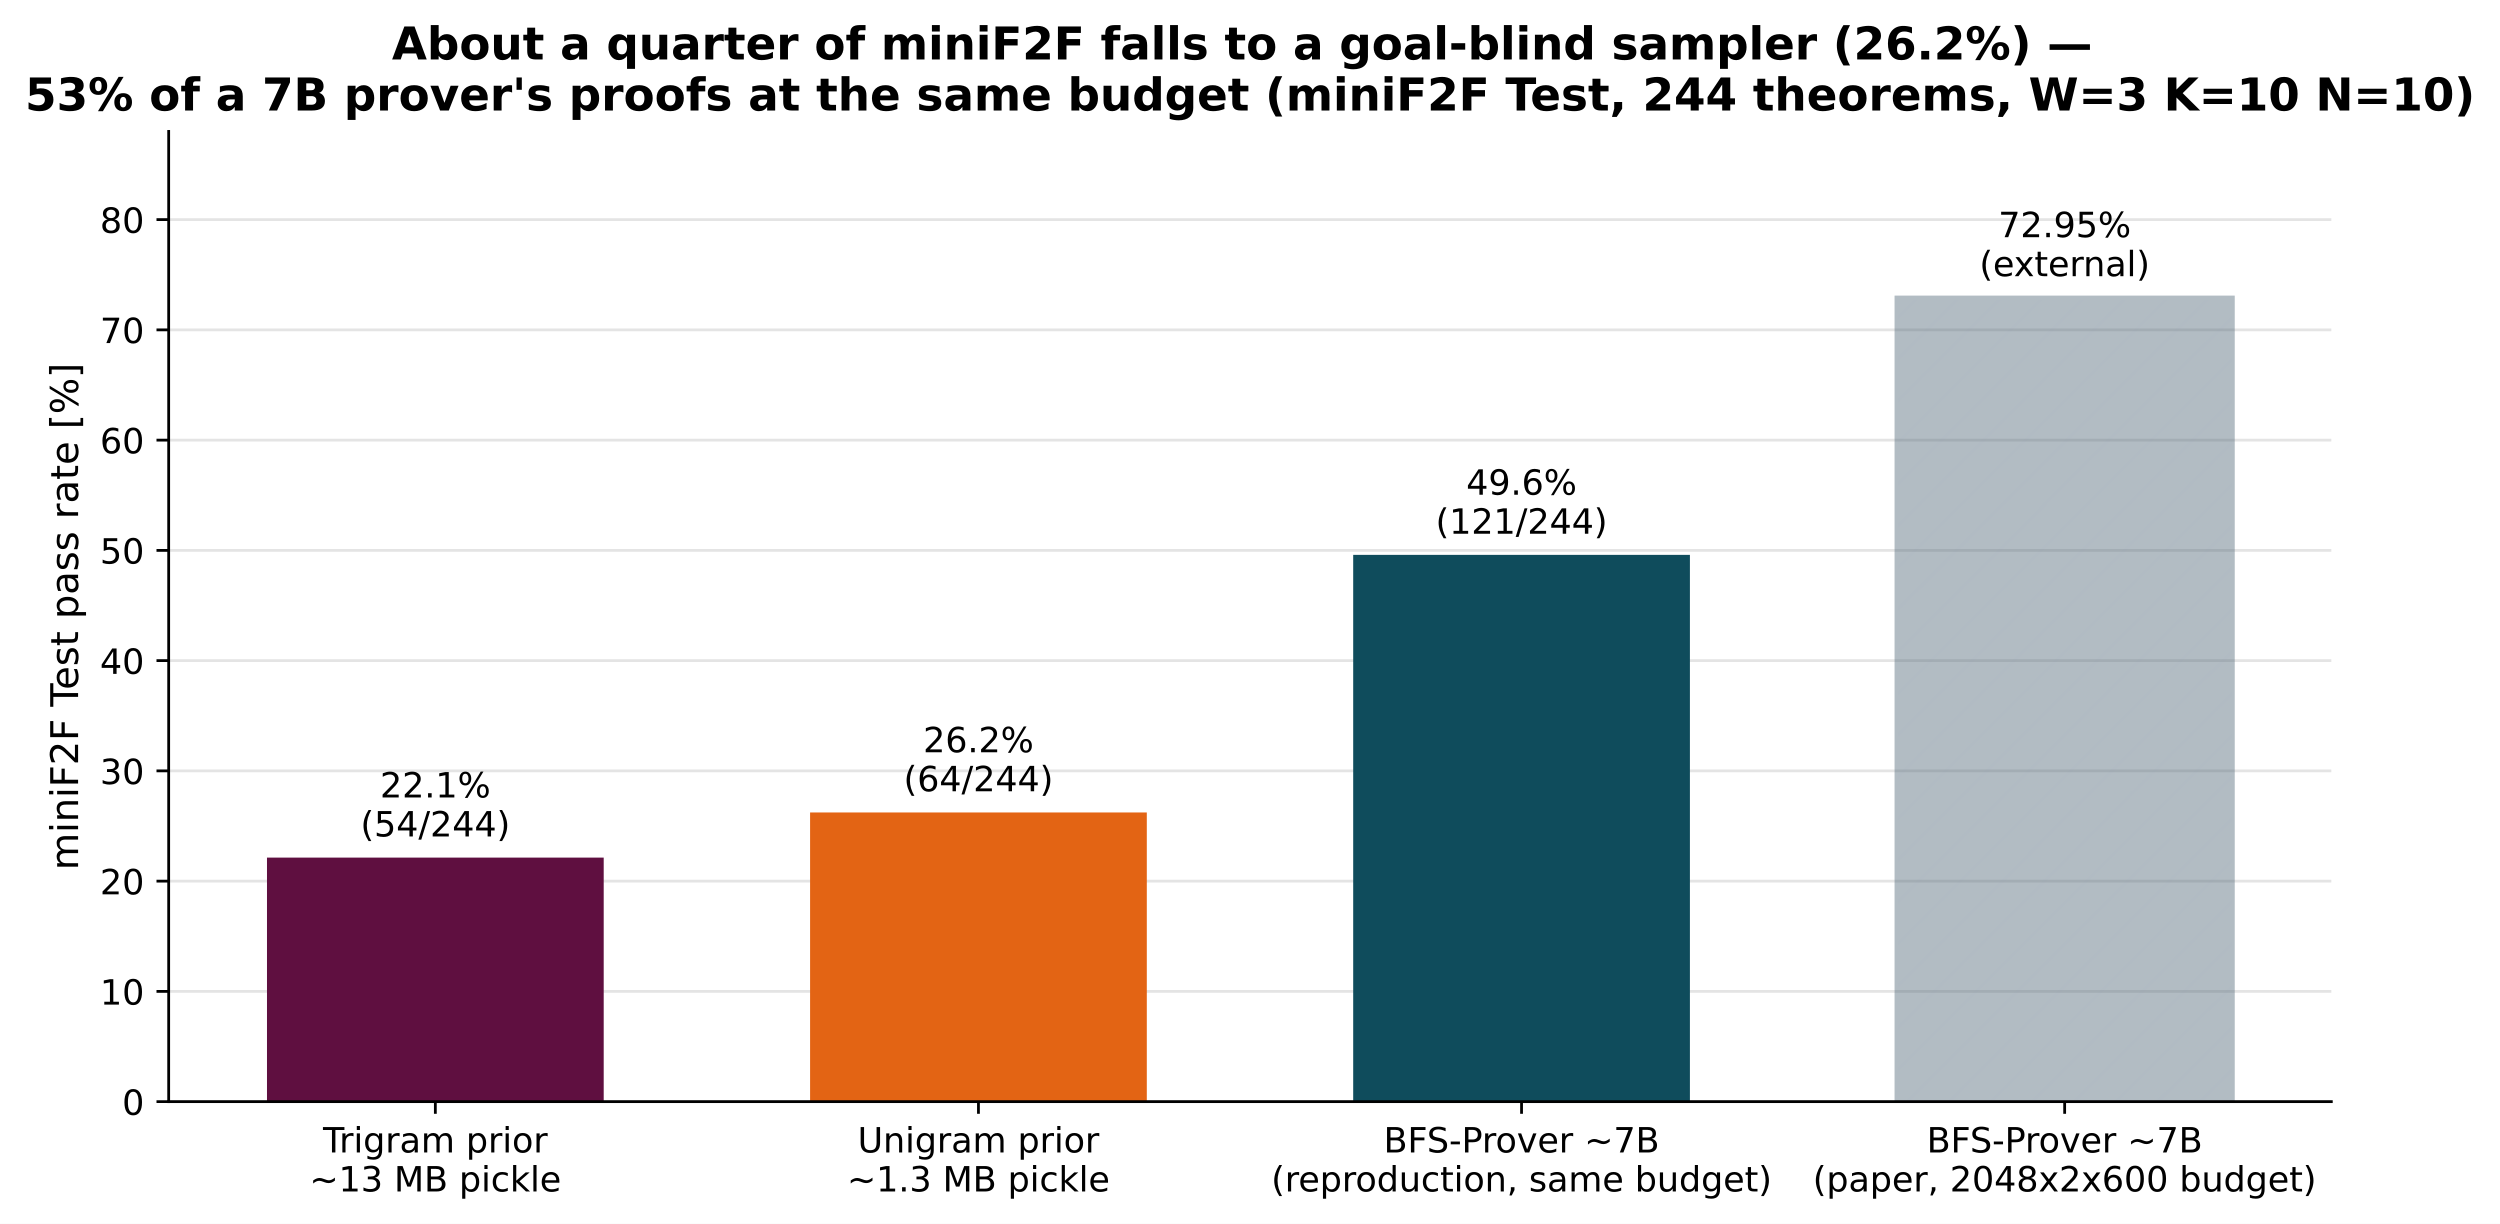
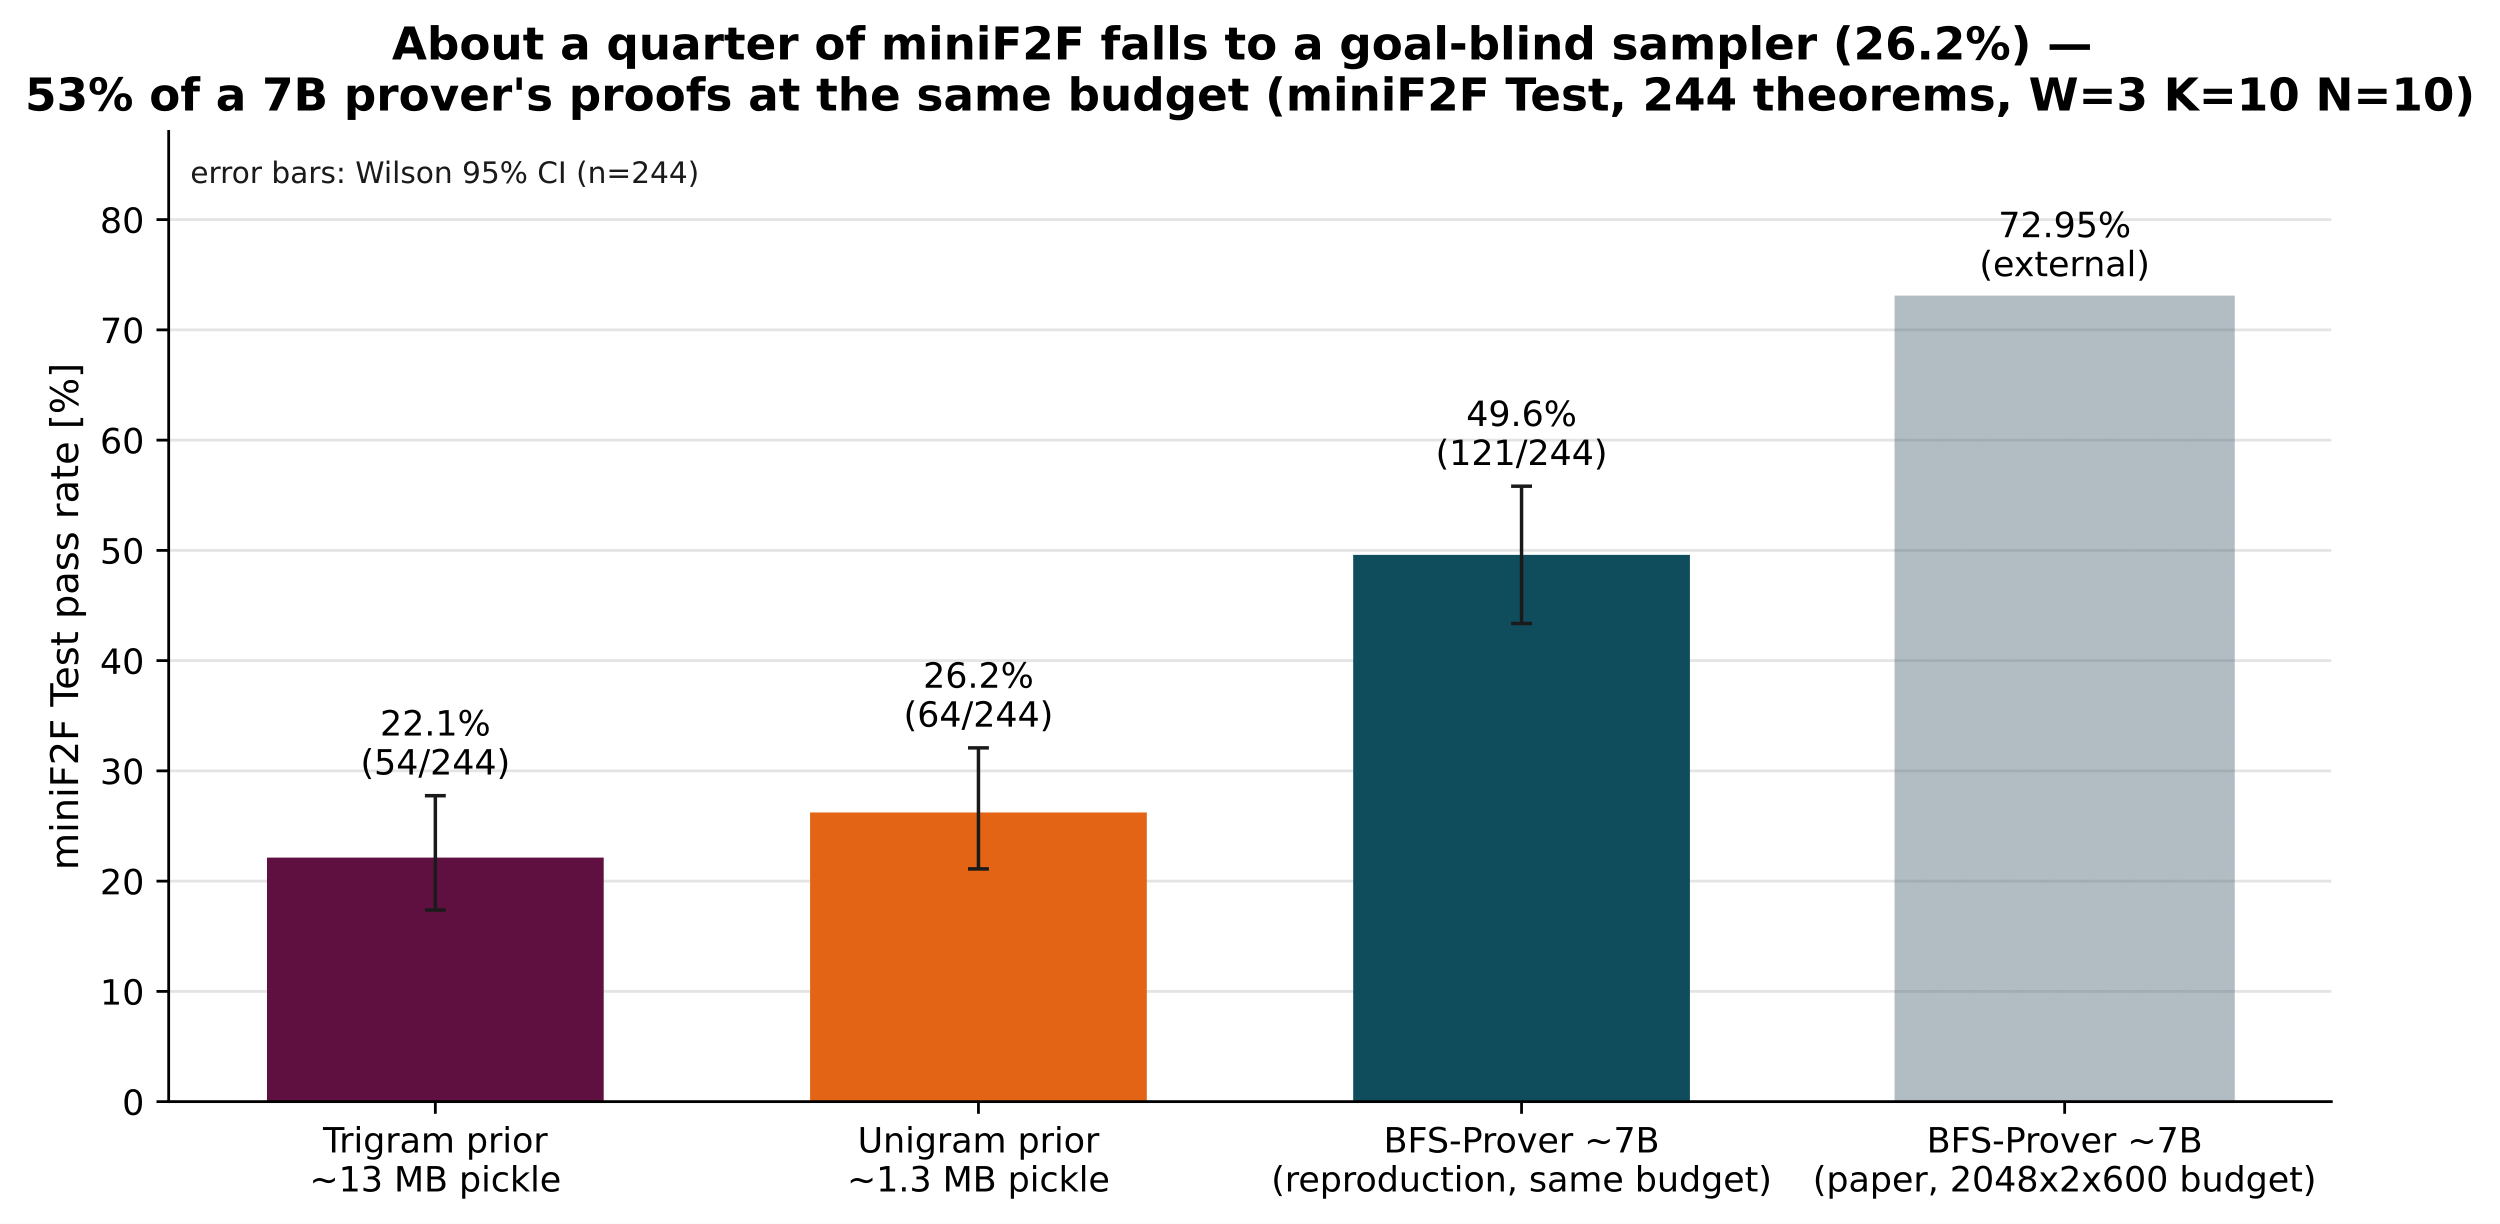
<svg xmlns="http://www.w3.org/2000/svg" xmlns:xlink="http://www.w3.org/1999/xlink" width="717.879pt" height="351.413pt" viewBox="0 0 717.879 351.413" version="1.1">
  <defs>
    <style type="text/css">*{stroke-linejoin: round; stroke-linecap: butt}</style>
  </defs>
  <g id="figure_1">
    <g id="patch_1">
      <path d="M -0 351.413  L 717.879 351.413  L 717.879 0  L -0 0  z " style="fill: #ffffff" />
    </g>
    <g id="axes_1">
      <g id="patch_2">
        <path d="M 48.437 316.337  L 669.441 316.337  L 669.441 37.737  L 48.437 37.737  z " style="fill: #ffffff" />
      </g>
      <g id="matplotlib.axis_1">
        <g id="xtick_1">
          <g id="line2d_1">
            <defs>
-               <path id="m238185bedd" d="M 0 0  L 0 3.5  " style="stroke: #000000; stroke-width: 0.8" />
+               <path id="m28d8ed3c60" d="M 0 0  L 0 3.5  " style="stroke: #000000; stroke-width: 0.8" />
            </defs>
            <g>
-               <use xlink:href="#m238185bedd" x="125.01" y="316.337" style="stroke: #000000; stroke-width: 0.8" />
+               <use xlink:href="#m28d8ed3c60" x="125.01" y="316.337" style="stroke: #000000; stroke-width: 0.8" />
            </g>
          </g>
          <g id="text_1">
            <text style="font-size: 10px; font-family: 'DejaVu Sans', 'Bitstream Vera Sans', 'Computer Modern Sans Serif', 'Lucida Grande', 'Verdana', 'Geneva', 'Lucid', 'Arial', 'Helvetica', 'Avant Garde', sans-serif" transform="translate(92.76257 330.9351)">Trigram prior</text>
            <text style="font-size: 10px; font-family: 'DejaVu Sans', 'Bitstream Vera Sans', 'Computer Modern Sans Serif', 'Lucida Grande', 'Verdana', 'Geneva', 'Lucid', 'Arial', 'Helvetica', 'Avant Garde', sans-serif" transform="translate(88.86179 342.1329)">~13 MB pickle</text>
          </g>
        </g>
        <g id="xtick_2">
          <g id="line2d_2">
            <g>
-               <use xlink:href="#m238185bedd" x="280.963" y="316.337" style="stroke: #000000; stroke-width: 0.8" />
+               <use xlink:href="#m28d8ed3c60" x="280.963" y="316.337" style="stroke: #000000; stroke-width: 0.8" />
            </g>
          </g>
          <g id="text_2">
            <text style="font-size: 10px; font-family: 'DejaVu Sans', 'Bitstream Vera Sans', 'Computer Modern Sans Serif', 'Lucida Grande', 'Verdana', 'Geneva', 'Lucid', 'Arial', 'Helvetica', 'Avant Garde', sans-serif" transform="translate(246.2591 330.9351)">Unigram prior</text>
            <text style="font-size: 10px; font-family: 'DejaVu Sans', 'Bitstream Vera Sans', 'Computer Modern Sans Serif', 'Lucida Grande', 'Verdana', 'Geneva', 'Lucid', 'Arial', 'Helvetica', 'Avant Garde', sans-serif" transform="translate(243.2255 342.1329)">~1.3 MB pickle</text>
          </g>
        </g>
        <g id="xtick_3">
          <g id="line2d_3">
            <g>
-               <use xlink:href="#m238185bedd" x="436.916" y="316.337" style="stroke: #000000; stroke-width: 0.8" />
+               <use xlink:href="#m28d8ed3c60" x="436.916" y="316.337" style="stroke: #000000; stroke-width: 0.8" />
            </g>
          </g>
          <g id="text_3">
            <text style="font-size: 10px; font-family: 'DejaVu Sans', 'Bitstream Vera Sans', 'Computer Modern Sans Serif', 'Lucida Grande', 'Verdana', 'Geneva', 'Lucid', 'Arial', 'Helvetica', 'Avant Garde', sans-serif" transform="translate(397.3072 330.9351)">BFS-Prover ~7B</text>
            <text style="font-size: 10px; font-family: 'DejaVu Sans', 'Bitstream Vera Sans', 'Computer Modern Sans Serif', 'Lucida Grande', 'Verdana', 'Geneva', 'Lucid', 'Arial', 'Helvetica', 'Avant Garde', sans-serif" transform="translate(365.0376 342.1329)">(reproduction, same budget)</text>
          </g>
        </g>
        <g id="xtick_4">
          <g id="line2d_4">
            <g>
-               <use xlink:href="#m238185bedd" x="592.869" y="316.337" style="stroke: #000000; stroke-width: 0.8" />
+               <use xlink:href="#m28d8ed3c60" x="592.869" y="316.337" style="stroke: #000000; stroke-width: 0.8" />
            </g>
          </g>
          <g id="text_4">
            <text style="font-size: 10px; font-family: 'DejaVu Sans', 'Bitstream Vera Sans', 'Computer Modern Sans Serif', 'Lucida Grande', 'Verdana', 'Geneva', 'Lucid', 'Arial', 'Helvetica', 'Avant Garde', sans-serif" transform="translate(553.2599 330.9351)">BFS-Prover ~7B</text>
            <text style="font-size: 10px; font-family: 'DejaVu Sans', 'Bitstream Vera Sans', 'Computer Modern Sans Serif', 'Lucida Grande', 'Verdana', 'Geneva', 'Lucid', 'Arial', 'Helvetica', 'Avant Garde', sans-serif" transform="translate(520.5584 342.1329)">(paper, 2048x2x600 budget)</text>
          </g>
        </g>
      </g>
      <g id="matplotlib.axis_2">
        <g id="ytick_1">
          <g id="line2d_5">
-             <path d="M 48.437 316.337  L 669.441 316.337  " clip-path="url(#pf5fed268a1)" style="fill: none; stroke: #d9d9d9; stroke-opacity: 0.7; stroke-width: 0.8; stroke-linecap: square" />
+             <path d="M 48.437 316.337  L 669.441 316.337  " clip-path="url(#pe8a6819a71)" style="fill: none; stroke: #d9d9d9; stroke-opacity: 0.7; stroke-width: 0.8; stroke-linecap: square" />
          </g>
          <g id="line2d_6">
            <defs>
-               <path id="me466dd9baa" d="M 0 0  L -3.5 0  " style="stroke: #000000; stroke-width: 0.8" />
+               <path id="md792cf101e" d="M 0 0  L -3.5 0  " style="stroke: #000000; stroke-width: 0.8" />
            </defs>
            <g>
-               <use xlink:href="#me466dd9baa" x="48.437" y="316.337" style="stroke: #000000; stroke-width: 0.8" />
+               <use xlink:href="#md792cf101e" x="48.437" y="316.337" style="stroke: #000000; stroke-width: 0.8" />
            </g>
          </g>
          <g id="text_5">
            <text style="font-size: 10px; font-family: 'DejaVu Sans', 'Bitstream Vera Sans', 'Computer Modern Sans Serif', 'Lucida Grande', 'Verdana', 'Geneva', 'Lucid', 'Arial', 'Helvetica', 'Avant Garde', sans-serif; text-anchor: end" x="41.437" y="320.136" transform="rotate(-0 41.43742 320.1359)">0</text>
          </g>
        </g>
        <g id="ytick_2">
          <g id="line2d_7">
-             <path d="M 48.437 284.678  L 669.441 284.678  " clip-path="url(#pf5fed268a1)" style="fill: none; stroke: #d9d9d9; stroke-opacity: 0.7; stroke-width: 0.8; stroke-linecap: square" />
+             <path d="M 48.437 284.678  L 669.441 284.678  " clip-path="url(#pe8a6819a71)" style="fill: none; stroke: #d9d9d9; stroke-opacity: 0.7; stroke-width: 0.8; stroke-linecap: square" />
          </g>
          <g id="line2d_8">
            <g>
-               <use xlink:href="#me466dd9baa" x="48.437" y="284.678" style="stroke: #000000; stroke-width: 0.8" />
+               <use xlink:href="#md792cf101e" x="48.437" y="284.678" style="stroke: #000000; stroke-width: 0.8" />
            </g>
          </g>
          <g id="text_6">
            <text style="font-size: 10px; font-family: 'DejaVu Sans', 'Bitstream Vera Sans', 'Computer Modern Sans Serif', 'Lucida Grande', 'Verdana', 'Geneva', 'Lucid', 'Arial', 'Helvetica', 'Avant Garde', sans-serif; text-anchor: end" x="41.437" y="288.477" transform="rotate(-0 41.43742 288.4768)">10</text>
          </g>
        </g>
        <g id="ytick_3">
          <g id="line2d_9">
-             <path d="M 48.437 253.019  L 669.441 253.019  " clip-path="url(#pf5fed268a1)" style="fill: none; stroke: #d9d9d9; stroke-opacity: 0.7; stroke-width: 0.8; stroke-linecap: square" />
+             <path d="M 48.437 253.019  L 669.441 253.019  " clip-path="url(#pe8a6819a71)" style="fill: none; stroke: #d9d9d9; stroke-opacity: 0.7; stroke-width: 0.8; stroke-linecap: square" />
          </g>
          <g id="line2d_10">
            <g>
-               <use xlink:href="#me466dd9baa" x="48.437" y="253.019" style="stroke: #000000; stroke-width: 0.8" />
+               <use xlink:href="#md792cf101e" x="48.437" y="253.019" style="stroke: #000000; stroke-width: 0.8" />
            </g>
          </g>
          <g id="text_7">
            <text style="font-size: 10px; font-family: 'DejaVu Sans', 'Bitstream Vera Sans', 'Computer Modern Sans Serif', 'Lucida Grande', 'Verdana', 'Geneva', 'Lucid', 'Arial', 'Helvetica', 'Avant Garde', sans-serif; text-anchor: end" x="41.437" y="256.818" transform="rotate(-0 41.43742 256.8177)">20</text>
          </g>
        </g>
        <g id="ytick_4">
          <g id="line2d_11">
-             <path d="M 48.437 221.359  L 669.441 221.359  " clip-path="url(#pf5fed268a1)" style="fill: none; stroke: #d9d9d9; stroke-opacity: 0.7; stroke-width: 0.8; stroke-linecap: square" />
+             <path d="M 48.437 221.359  L 669.441 221.359  " clip-path="url(#pe8a6819a71)" style="fill: none; stroke: #d9d9d9; stroke-opacity: 0.7; stroke-width: 0.8; stroke-linecap: square" />
          </g>
          <g id="line2d_12">
            <g>
-               <use xlink:href="#me466dd9baa" x="48.437" y="221.359" style="stroke: #000000; stroke-width: 0.8" />
+               <use xlink:href="#md792cf101e" x="48.437" y="221.359" style="stroke: #000000; stroke-width: 0.8" />
            </g>
          </g>
          <g id="text_8">
            <text style="font-size: 10px; font-family: 'DejaVu Sans', 'Bitstream Vera Sans', 'Computer Modern Sans Serif', 'Lucida Grande', 'Verdana', 'Geneva', 'Lucid', 'Arial', 'Helvetica', 'Avant Garde', sans-serif; text-anchor: end" x="41.437" y="225.159" transform="rotate(-0 41.43742 225.1586)">30</text>
          </g>
        </g>
        <g id="ytick_5">
          <g id="line2d_13">
-             <path d="M 48.437 189.7  L 669.441 189.7  " clip-path="url(#pf5fed268a1)" style="fill: none; stroke: #d9d9d9; stroke-opacity: 0.7; stroke-width: 0.8; stroke-linecap: square" />
+             <path d="M 48.437 189.7  L 669.441 189.7  " clip-path="url(#pe8a6819a71)" style="fill: none; stroke: #d9d9d9; stroke-opacity: 0.7; stroke-width: 0.8; stroke-linecap: square" />
          </g>
          <g id="line2d_14">
            <g>
-               <use xlink:href="#me466dd9baa" x="48.437" y="189.7" style="stroke: #000000; stroke-width: 0.8" />
+               <use xlink:href="#md792cf101e" x="48.437" y="189.7" style="stroke: #000000; stroke-width: 0.8" />
            </g>
          </g>
          <g id="text_9">
            <text style="font-size: 10px; font-family: 'DejaVu Sans', 'Bitstream Vera Sans', 'Computer Modern Sans Serif', 'Lucida Grande', 'Verdana', 'Geneva', 'Lucid', 'Arial', 'Helvetica', 'Avant Garde', sans-serif; text-anchor: end" x="41.437" y="193.5" transform="rotate(-0 41.43742 193.4995)">40</text>
          </g>
        </g>
        <g id="ytick_6">
          <g id="line2d_15">
-             <path d="M 48.437 158.041  L 669.441 158.041  " clip-path="url(#pf5fed268a1)" style="fill: none; stroke: #d9d9d9; stroke-opacity: 0.7; stroke-width: 0.8; stroke-linecap: square" />
+             <path d="M 48.437 158.041  L 669.441 158.041  " clip-path="url(#pe8a6819a71)" style="fill: none; stroke: #d9d9d9; stroke-opacity: 0.7; stroke-width: 0.8; stroke-linecap: square" />
          </g>
          <g id="line2d_16">
            <g>
-               <use xlink:href="#me466dd9baa" x="48.437" y="158.041" style="stroke: #000000; stroke-width: 0.8" />
+               <use xlink:href="#md792cf101e" x="48.437" y="158.041" style="stroke: #000000; stroke-width: 0.8" />
            </g>
          </g>
          <g id="text_10">
            <text style="font-size: 10px; font-family: 'DejaVu Sans', 'Bitstream Vera Sans', 'Computer Modern Sans Serif', 'Lucida Grande', 'Verdana', 'Geneva', 'Lucid', 'Arial', 'Helvetica', 'Avant Garde', sans-serif; text-anchor: end" x="41.437" y="161.84" transform="rotate(-0 41.43742 161.8405)">50</text>
          </g>
        </g>
        <g id="ytick_7">
          <g id="line2d_17">
-             <path d="M 48.437 126.382  L 669.441 126.382  " clip-path="url(#pf5fed268a1)" style="fill: none; stroke: #d9d9d9; stroke-opacity: 0.7; stroke-width: 0.8; stroke-linecap: square" />
+             <path d="M 48.437 126.382  L 669.441 126.382  " clip-path="url(#pe8a6819a71)" style="fill: none; stroke: #d9d9d9; stroke-opacity: 0.7; stroke-width: 0.8; stroke-linecap: square" />
          </g>
          <g id="line2d_18">
            <g>
-               <use xlink:href="#me466dd9baa" x="48.437" y="126.382" style="stroke: #000000; stroke-width: 0.8" />
+               <use xlink:href="#md792cf101e" x="48.437" y="126.382" style="stroke: #000000; stroke-width: 0.8" />
            </g>
          </g>
          <g id="text_11">
            <text style="font-size: 10px; font-family: 'DejaVu Sans', 'Bitstream Vera Sans', 'Computer Modern Sans Serif', 'Lucida Grande', 'Verdana', 'Geneva', 'Lucid', 'Arial', 'Helvetica', 'Avant Garde', sans-serif; text-anchor: end" x="41.437" y="130.181" transform="rotate(-0 41.43742 130.1814)">60</text>
          </g>
        </g>
        <g id="ytick_8">
          <g id="line2d_19">
-             <path d="M 48.437 94.723  L 669.441 94.723  " clip-path="url(#pf5fed268a1)" style="fill: none; stroke: #d9d9d9; stroke-opacity: 0.7; stroke-width: 0.8; stroke-linecap: square" />
+             <path d="M 48.437 94.723  L 669.441 94.723  " clip-path="url(#pe8a6819a71)" style="fill: none; stroke: #d9d9d9; stroke-opacity: 0.7; stroke-width: 0.8; stroke-linecap: square" />
          </g>
          <g id="line2d_20">
            <g>
-               <use xlink:href="#me466dd9baa" x="48.437" y="94.723" style="stroke: #000000; stroke-width: 0.8" />
+               <use xlink:href="#md792cf101e" x="48.437" y="94.723" style="stroke: #000000; stroke-width: 0.8" />
            </g>
          </g>
          <g id="text_12">
            <text style="font-size: 10px; font-family: 'DejaVu Sans', 'Bitstream Vera Sans', 'Computer Modern Sans Serif', 'Lucida Grande', 'Verdana', 'Geneva', 'Lucid', 'Arial', 'Helvetica', 'Avant Garde', sans-serif; text-anchor: end" x="41.437" y="98.522" transform="rotate(-0 41.43742 98.52227)">70</text>
          </g>
        </g>
        <g id="ytick_9">
          <g id="line2d_21">
-             <path d="M 48.437 63.064  L 669.441 63.064  " clip-path="url(#pf5fed268a1)" style="fill: none; stroke: #d9d9d9; stroke-opacity: 0.7; stroke-width: 0.8; stroke-linecap: square" />
+             <path d="M 48.437 63.064  L 669.441 63.064  " clip-path="url(#pe8a6819a71)" style="fill: none; stroke: #d9d9d9; stroke-opacity: 0.7; stroke-width: 0.8; stroke-linecap: square" />
          </g>
          <g id="line2d_22">
            <g>
-               <use xlink:href="#me466dd9baa" x="48.437" y="63.064" style="stroke: #000000; stroke-width: 0.8" />
+               <use xlink:href="#md792cf101e" x="48.437" y="63.064" style="stroke: #000000; stroke-width: 0.8" />
            </g>
          </g>
          <g id="text_13">
            <text style="font-size: 10px; font-family: 'DejaVu Sans', 'Bitstream Vera Sans', 'Computer Modern Sans Serif', 'Lucida Grande', 'Verdana', 'Geneva', 'Lucid', 'Arial', 'Helvetica', 'Avant Garde', sans-serif; text-anchor: end" x="41.437" y="66.863" transform="rotate(-0 41.43742 66.86318)">80</text>
          </g>
        </g>
        <g id="text_14">
          <text style="font-size: 11px; font-family: 'DejaVu Sans', 'Bitstream Vera Sans', 'Computer Modern Sans Serif', 'Lucida Grande', 'Verdana', 'Geneva', 'Lucid', 'Arial', 'Helvetica', 'Avant Garde', sans-serif; text-anchor: middle" x="22.425" y="177.037" transform="rotate(-90 22.42476 177.0367)">miniF2F Test pass rate [%]</text>
        </g>
      </g>
      <g id="patch_3">
-         <path d="M 76.665 316.337  L 173.356 316.337  L 173.356 246.271  L 76.665 246.271  z " clip-path="url(#pf5fed268a1)" style="fill: #5f0f40" />
+         <path d="M 76.665 316.337  L 173.356 316.337  L 173.356 246.271  L 76.665 246.271  z " clip-path="url(#pe8a6819a71)" style="fill: #5f0f40" />
      </g>
      <g id="patch_4">
-         <path d="M 232.618 316.337  L 329.308 316.337  L 329.308 233.296  L 232.618 233.296  z " clip-path="url(#pf5fed268a1)" style="fill: #e36414" />
+         <path d="M 232.618 316.337  L 329.308 316.337  L 329.308 233.296  L 232.618 233.296  z " clip-path="url(#pe8a6819a71)" style="fill: #e36414" />
      </g>
      <g id="patch_5">
-         <path d="M 388.57 316.337  L 485.261 316.337  L 485.261 159.339  L 388.57 159.339  z " clip-path="url(#pf5fed268a1)" style="fill: #0f4c5c" />
+         <path d="M 388.57 316.337  L 485.261 316.337  L 485.261 159.339  L 388.57 159.339  z " clip-path="url(#pe8a6819a71)" style="fill: #0f4c5c" />
      </g>
      <g id="patch_6">
-         <path d="M 544.523 316.337  L 641.214 316.337  L 641.214 85.384  L 544.523 85.384  z " clip-path="url(#pf5fed268a1)" style="fill: url(#hb6c691c3c1); opacity: 0.45; stroke: #546a7b; stroke-linejoin: miter" />
+         <path d="M 544.523 316.337  L 641.214 316.337  L 641.214 85.384  L 544.523 85.384  z " clip-path="url(#pe8a6819a71)" style="fill: url(#h0785cba558); opacity: 0.45; stroke: #546a7b; stroke-linejoin: miter" />
+       </g>
+       <g id="LineCollection_1">
+         <path d="M 125.01 261.324  L 125.01 228.484  " clip-path="url(#pe8a6819a71)" style="fill: none; stroke: #1a1a1a" />
+         <path d="M 280.963 249.507  L 280.963 214.753  " clip-path="url(#pe8a6819a71)" style="fill: none; stroke: #1a1a1a" />
+         <path d="M 436.916 179.026  L 436.916 139.612  " clip-path="url(#pe8a6819a71)" style="fill: none; stroke: #1a1a1a" />
+       </g>
+       <g id="line2d_23">
+         <defs>
+           <path id="m7fb36c8f5b" d="M 3 0  L -3 -0  " style="stroke: #1a1a1a" />
+         </defs>
+         <g clip-path="url(#pe8a6819a71)">
+           <use xlink:href="#m7fb36c8f5b" x="125.01" y="261.324" style="fill: #1f77b4; stroke: #1a1a1a" />
+           <use xlink:href="#m7fb36c8f5b" x="280.963" y="249.507" style="fill: #1f77b4; stroke: #1a1a1a" />
+           <use xlink:href="#m7fb36c8f5b" x="436.916" y="179.026" style="fill: #1f77b4; stroke: #1a1a1a" />
+         </g>
+       </g>
+       <g id="line2d_24">
+         <g clip-path="url(#pe8a6819a71)">
+           <use xlink:href="#m7fb36c8f5b" x="125.01" y="228.484" style="fill: #1f77b4; stroke: #1a1a1a" />
+           <use xlink:href="#m7fb36c8f5b" x="280.963" y="214.753" style="fill: #1f77b4; stroke: #1a1a1a" />
+           <use xlink:href="#m7fb36c8f5b" x="436.916" y="139.612" style="fill: #1f77b4; stroke: #1a1a1a" />
+         </g>
      </g>
      <g id="patch_7">
        <path d="M 48.437 316.337  L 48.437 37.737  " style="fill: none; stroke: #000000; stroke-width: 0.8; stroke-linejoin: miter; stroke-linecap: square" />
      </g>
      <g id="patch_8">
        <path d="M 48.437 316.337  L 669.441 316.337  " style="fill: none; stroke: #000000; stroke-width: 0.8; stroke-linejoin: miter; stroke-linecap: square" />
      </g>
      <g id="text_15">
-         <text style="font-size: 10px; font-family: 'DejaVu Sans', 'Bitstream Vera Sans', 'Computer Modern Sans Serif', 'Lucida Grande', 'Verdana', 'Geneva', 'Lucid', 'Arial', 'Helvetica', 'Avant Garde', sans-serif" transform="translate(109.1266 228.994)">22.1%</text>
-         <text style="font-size: 10px; font-family: 'DejaVu Sans', 'Bitstream Vera Sans', 'Computer Modern Sans Serif', 'Lucida Grande', 'Verdana', 'Geneva', 'Lucid', 'Arial', 'Helvetica', 'Avant Garde', sans-serif" transform="translate(103.518 240.1918)">(54/244)</text>
+         <text style="font-size: 10px; font-family: 'DejaVu Sans', 'Bitstream Vera Sans', 'Computer Modern Sans Serif', 'Lucida Grande', 'Verdana', 'Geneva', 'Lucid', 'Arial', 'Helvetica', 'Avant Garde', sans-serif" transform="translate(109.1266 211.2068)">22.1%</text>
+         <text style="font-size: 10px; font-family: 'DejaVu Sans', 'Bitstream Vera Sans', 'Computer Modern Sans Serif', 'Lucida Grande', 'Verdana', 'Geneva', 'Lucid', 'Arial', 'Helvetica', 'Avant Garde', sans-serif" transform="translate(103.518 222.4046)">(54/244)</text>
      </g>
      <g id="text_16">
-         <text style="font-size: 10px; font-family: 'DejaVu Sans', 'Bitstream Vera Sans', 'Computer Modern Sans Serif', 'Lucida Grande', 'Verdana', 'Geneva', 'Lucid', 'Arial', 'Helvetica', 'Avant Garde', sans-serif" transform="translate(265.0794 216.0189)">26.2%</text>
-         <text style="font-size: 10px; font-family: 'DejaVu Sans', 'Bitstream Vera Sans', 'Computer Modern Sans Serif', 'Lucida Grande', 'Verdana', 'Geneva', 'Lucid', 'Arial', 'Helvetica', 'Avant Garde', sans-serif" transform="translate(259.4708 227.2168)">(64/244)</text>
+         <text style="font-size: 10px; font-family: 'DejaVu Sans', 'Bitstream Vera Sans', 'Computer Modern Sans Serif', 'Lucida Grande', 'Verdana', 'Geneva', 'Lucid', 'Arial', 'Helvetica', 'Avant Garde', sans-serif" transform="translate(265.0794 197.4751)">26.2%</text>
+         <text style="font-size: 10px; font-family: 'DejaVu Sans', 'Bitstream Vera Sans', 'Computer Modern Sans Serif', 'Lucida Grande', 'Verdana', 'Geneva', 'Lucid', 'Arial', 'Helvetica', 'Avant Garde', sans-serif" transform="translate(259.4708 208.6729)">(64/244)</text>
      </g>
      <g id="text_17">
-         <text style="font-size: 10px; font-family: 'DejaVu Sans', 'Bitstream Vera Sans', 'Computer Modern Sans Serif', 'Lucida Grande', 'Verdana', 'Geneva', 'Lucid', 'Arial', 'Helvetica', 'Avant Garde', sans-serif" transform="translate(421.0322 142.0612)">49.6%</text>
-         <text style="font-size: 10px; font-family: 'DejaVu Sans', 'Bitstream Vera Sans', 'Computer Modern Sans Serif', 'Lucida Grande', 'Verdana', 'Geneva', 'Lucid', 'Arial', 'Helvetica', 'Avant Garde', sans-serif" transform="translate(412.2423 153.259)">(121/244)</text>
+         <text style="font-size: 10px; font-family: 'DejaVu Sans', 'Bitstream Vera Sans', 'Computer Modern Sans Serif', 'Lucida Grande', 'Verdana', 'Geneva', 'Lucid', 'Arial', 'Helvetica', 'Avant Garde', sans-serif" transform="translate(421.0322 122.334)">49.6%</text>
+         <text style="font-size: 10px; font-family: 'DejaVu Sans', 'Bitstream Vera Sans', 'Computer Modern Sans Serif', 'Lucida Grande', 'Verdana', 'Geneva', 'Lucid', 'Arial', 'Helvetica', 'Avant Garde', sans-serif" transform="translate(412.2423 133.5318)">(121/244)</text>
      </g>
      <g id="text_18">
        <text style="font-size: 10px; font-family: 'DejaVu Sans', 'Bitstream Vera Sans', 'Computer Modern Sans Serif', 'Lucida Grande', 'Verdana', 'Geneva', 'Lucid', 'Arial', 'Helvetica', 'Avant Garde', sans-serif" transform="translate(573.8037 68.10612)">72.95%</text>
        <text style="font-size: 10px; font-family: 'DejaVu Sans', 'Bitstream Vera Sans', 'Computer Modern Sans Serif', 'Lucida Grande', 'Verdana', 'Geneva', 'Lucid', 'Arial', 'Helvetica', 'Avant Garde', sans-serif" transform="translate(568.392 79.30393)">(external)</text>
      </g>
      <g id="text_19">
+         <text style="font-size: 8.5px; font-family: 'DejaVu Sans', 'Bitstream Vera Sans', 'Computer Modern Sans Serif', 'Lucida Grande', 'Verdana', 'Geneva', 'Lucid', 'Arial', 'Helvetica', 'Avant Garde', sans-serif; text-anchor: start; fill: #1a1a1a" x="54.647" y="52.553" transform="rotate(-0 54.64746 52.55336)">error bars: Wilson 95% CI (n=244)</text>
+       </g>
+       <g id="text_20">
        <text style="font-weight: 700; font-size: 13px; font-family: 'DejaVu Sans', 'Bitstream Vera Sans', 'Computer Modern Sans Serif', 'Lucida Grande', 'Verdana', 'Geneva', 'Lucid', 'Arial', 'Helvetica', 'Avant Garde', sans-serif" transform="translate(112.5386 17.07797)">About a quarter of miniF2F falls to a goal-blind sampler (26.2%) — </text>
        <text style="font-weight: 700; font-size: 13px; font-family: 'DejaVu Sans', 'Bitstream Vera Sans', 'Computer Modern Sans Serif', 'Lucida Grande', 'Verdana', 'Geneva', 'Lucid', 'Arial', 'Helvetica', 'Avant Garde', sans-serif" transform="translate(7.2 31.73669)">53% of a 7B prover's proofs at the same budget (miniF2F Test, 244 theorems, W=3 K=10 N=10)</text>
      </g>
    </g>
  </g>
  <defs>
-     <clipPath id="pf5fed268a1">
+     <clipPath id="pe8a6819a71">
      <rect x="48.437" y="37.737" width="621.004" height="278.6" />
    </clipPath>
  </defs>
  <defs>
-     <pattern id="hb6c691c3c1" patternUnits="userSpaceOnUse" x="0" y="0" width="72" height="72">
+     <pattern id="h0785cba558" patternUnits="userSpaceOnUse" x="0" y="0" width="72" height="72">
      <rect x="0" y="0" width="73" height="73" fill="#546a7b" />
      <path d="M -36 36  L 36 -36  M -30 42  L 42 -30  M -24 48  L 48 -24  M -18 54  L 54 -18  M -12 60  L 60 -12  M -6 66  L 66 -6  M 0 72  L 72 0  M 6 78  L 78 6  M 12 84  L 84 12  M 18 90  L 90 18  M 24 96  L 96 24  M 30 102  L 102 30  M 36 108  L 108 36  " style="fill: #546a7b; stroke: #546a7b; stroke-width: 1.0; stroke-linecap: butt; stroke-linejoin: miter; stroke-opacity: 0.45" />
    </pattern>
  </defs>
</svg>
